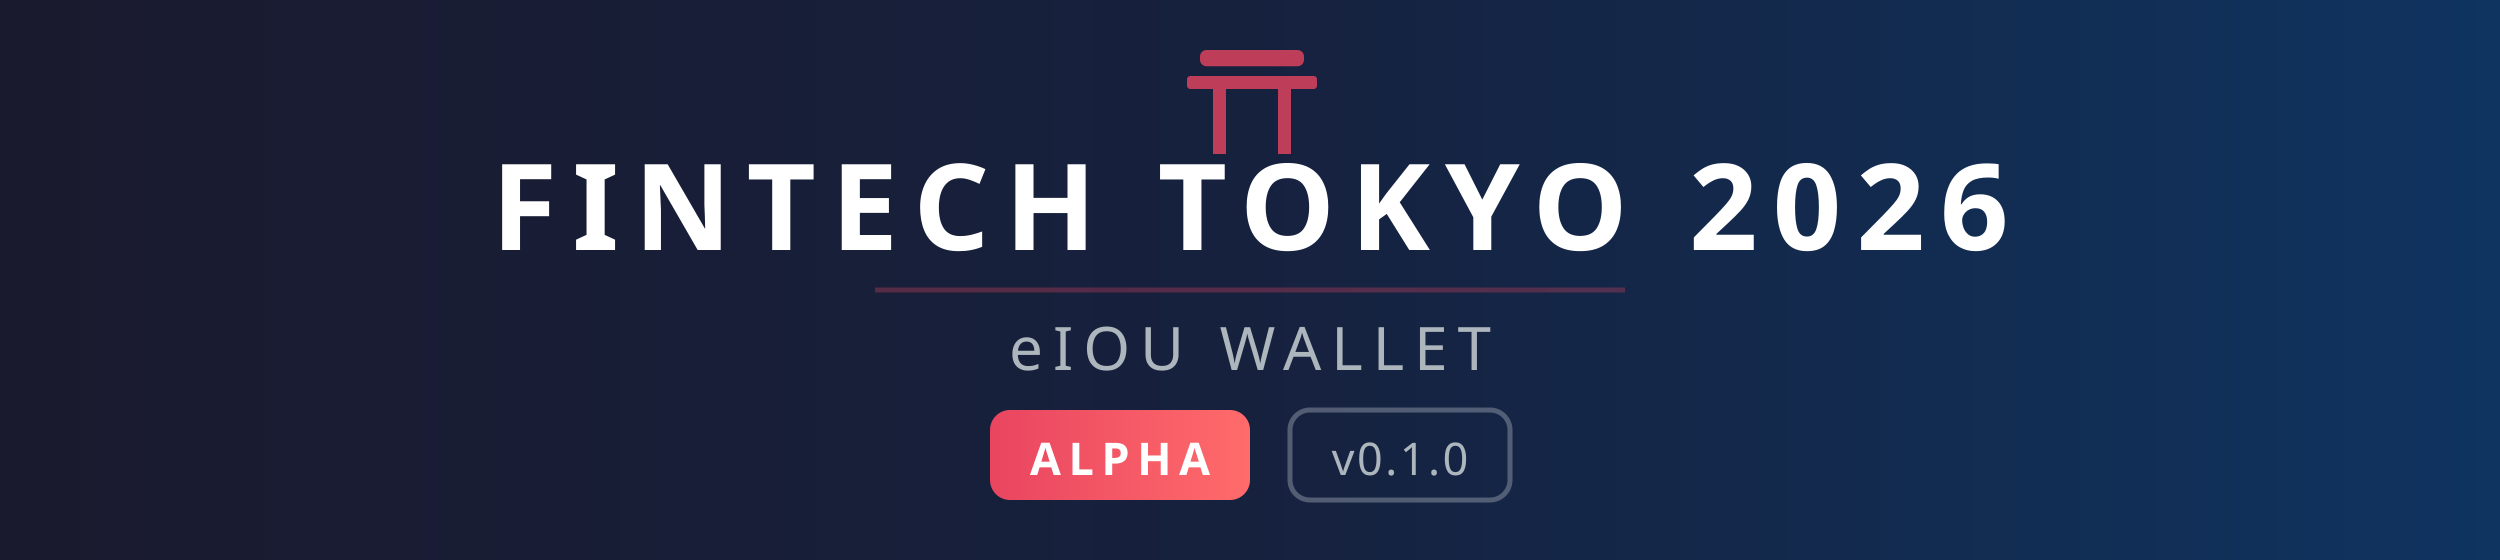
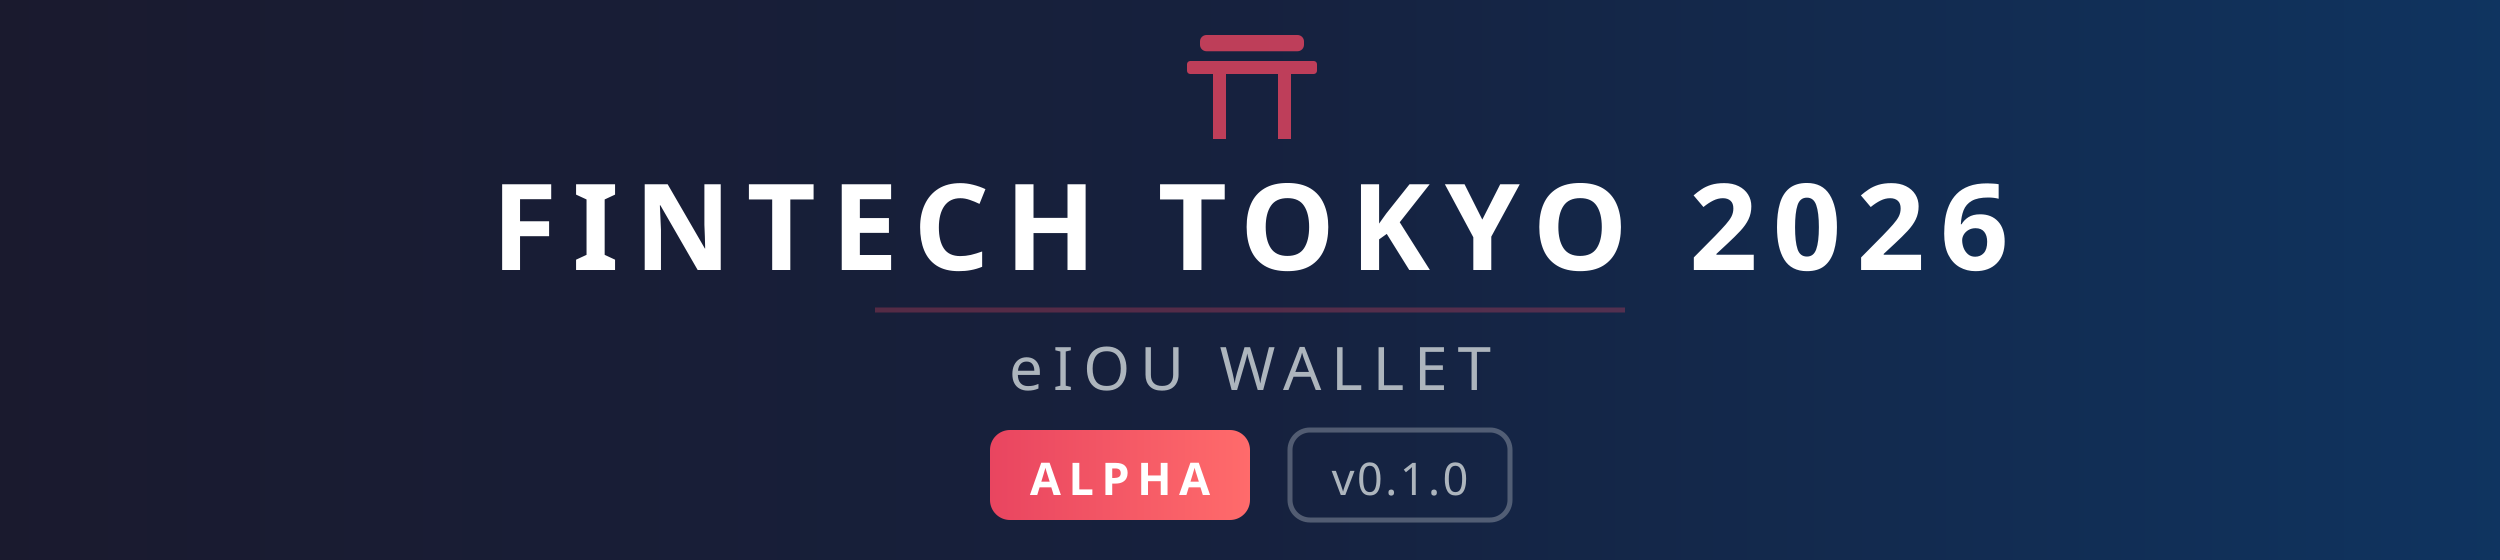
<svg xmlns="http://www.w3.org/2000/svg" viewBox="0 0 500 112" width="500" height="112">
  <defs>
    <linearGradient id="bg" x1="0%" y1="0%" x2="100%" y2="0%">
      <stop offset="0%" style="stop-color:#1a1a2e" />
      <stop offset="50%" style="stop-color:#16213e" />
      <stop offset="100%" style="stop-color:#0f3460" />
    </linearGradient>
    <linearGradient id="accent" x1="0%" y1="0%" x2="100%" y2="0%">
      <stop offset="0%" style="stop-color:#e94560" />
      <stop offset="100%" style="stop-color:#ff6b6b" />
    </linearGradient>
  </defs>
  <rect width="500" height="112" fill="url(#bg)" />
  <line x1="0" y1="110" x2="500" y2="110" stroke="url(#accent)" stroke-width="2" />
-   <g transform="translate(240, 10) scale(1.3)" opacity="0.8">
+   <g transform="translate(240, 7) scale(1.3)" opacity="0.8">
    <rect x="0" y="0" width="16" height="2.5" rx="1" fill="#e94560" />
    <rect x="-2" y="4" width="20" height="2" rx="0.5" fill="#e94560" />
    <rect x="2" y="6" width="2" height="10" fill="#e94560" />
    <rect x="12" y="6" width="2" height="10" fill="#e94560" />
  </g>
-   <text x="250" y="50" text-anchor="middle" font-family="'Segoe UI', Tahoma, Geneva, Verdana, sans-serif" font-size="24" font-weight="700" fill="white" letter-spacing="3">FINTECH TOKYO 2026</text>
-   <line x1="175" y1="58" x2="325" y2="58" stroke="#e94560" stroke-width="1" opacity="0.3" />
-   <text x="250" y="74" text-anchor="middle" font-family="'Segoe UI', Tahoma, Geneva, Verdana, sans-serif" font-size="12" fill="#adb5bd" letter-spacing="2">eIOU WALLET</text>
-   <rect x="198" y="82" width="52" height="18" rx="4" fill="url(#accent)" />
-   <text x="224" y="95" text-anchor="middle" font-family="'Segoe UI', Tahoma, Geneva, Verdana, sans-serif" font-size="9" font-weight="700" fill="white" letter-spacing="1.5">ALPHA</text>
-   <rect x="258" y="82" width="44" height="18" rx="4" fill="none" stroke="#adb5bd" stroke-width="1" opacity="0.4" />
-   <text x="280" y="95" text-anchor="middle" font-family="'Segoe UI', Tahoma, Geneva, Verdana, sans-serif" font-size="9" fill="#adb5bd" letter-spacing="0.5">v0.1.0</text>
+   <text x="250" y="54" text-anchor="middle" font-family="'Segoe UI', Tahoma, Geneva, Verdana, sans-serif" font-size="24" font-weight="700" fill="white" letter-spacing="3">FINTECH TOKYO 2026</text>
+   <line x1="175" y1="62" x2="325" y2="62" stroke="#e94560" stroke-width="1" opacity="0.3" />
+   <text x="250" y="78" text-anchor="middle" font-family="'Segoe UI', Tahoma, Geneva, Verdana, sans-serif" font-size="12" fill="#adb5bd" letter-spacing="2">eIOU WALLET</text>
+   <rect x="198" y="86" width="52" height="18" rx="4" fill="url(#accent)" />
+   <text x="224" y="99" text-anchor="middle" font-family="'Segoe UI', Tahoma, Geneva, Verdana, sans-serif" font-size="9" font-weight="700" fill="white" letter-spacing="1.5">ALPHA</text>
+   <rect x="258" y="86" width="44" height="18" rx="4" fill="none" stroke="#adb5bd" stroke-width="1" opacity="0.4" />
+   <text x="280" y="99" text-anchor="middle" font-family="'Segoe UI', Tahoma, Geneva, Verdana, sans-serif" font-size="9" fill="#adb5bd" letter-spacing="0.5">v0.1.0</text>
</svg>
